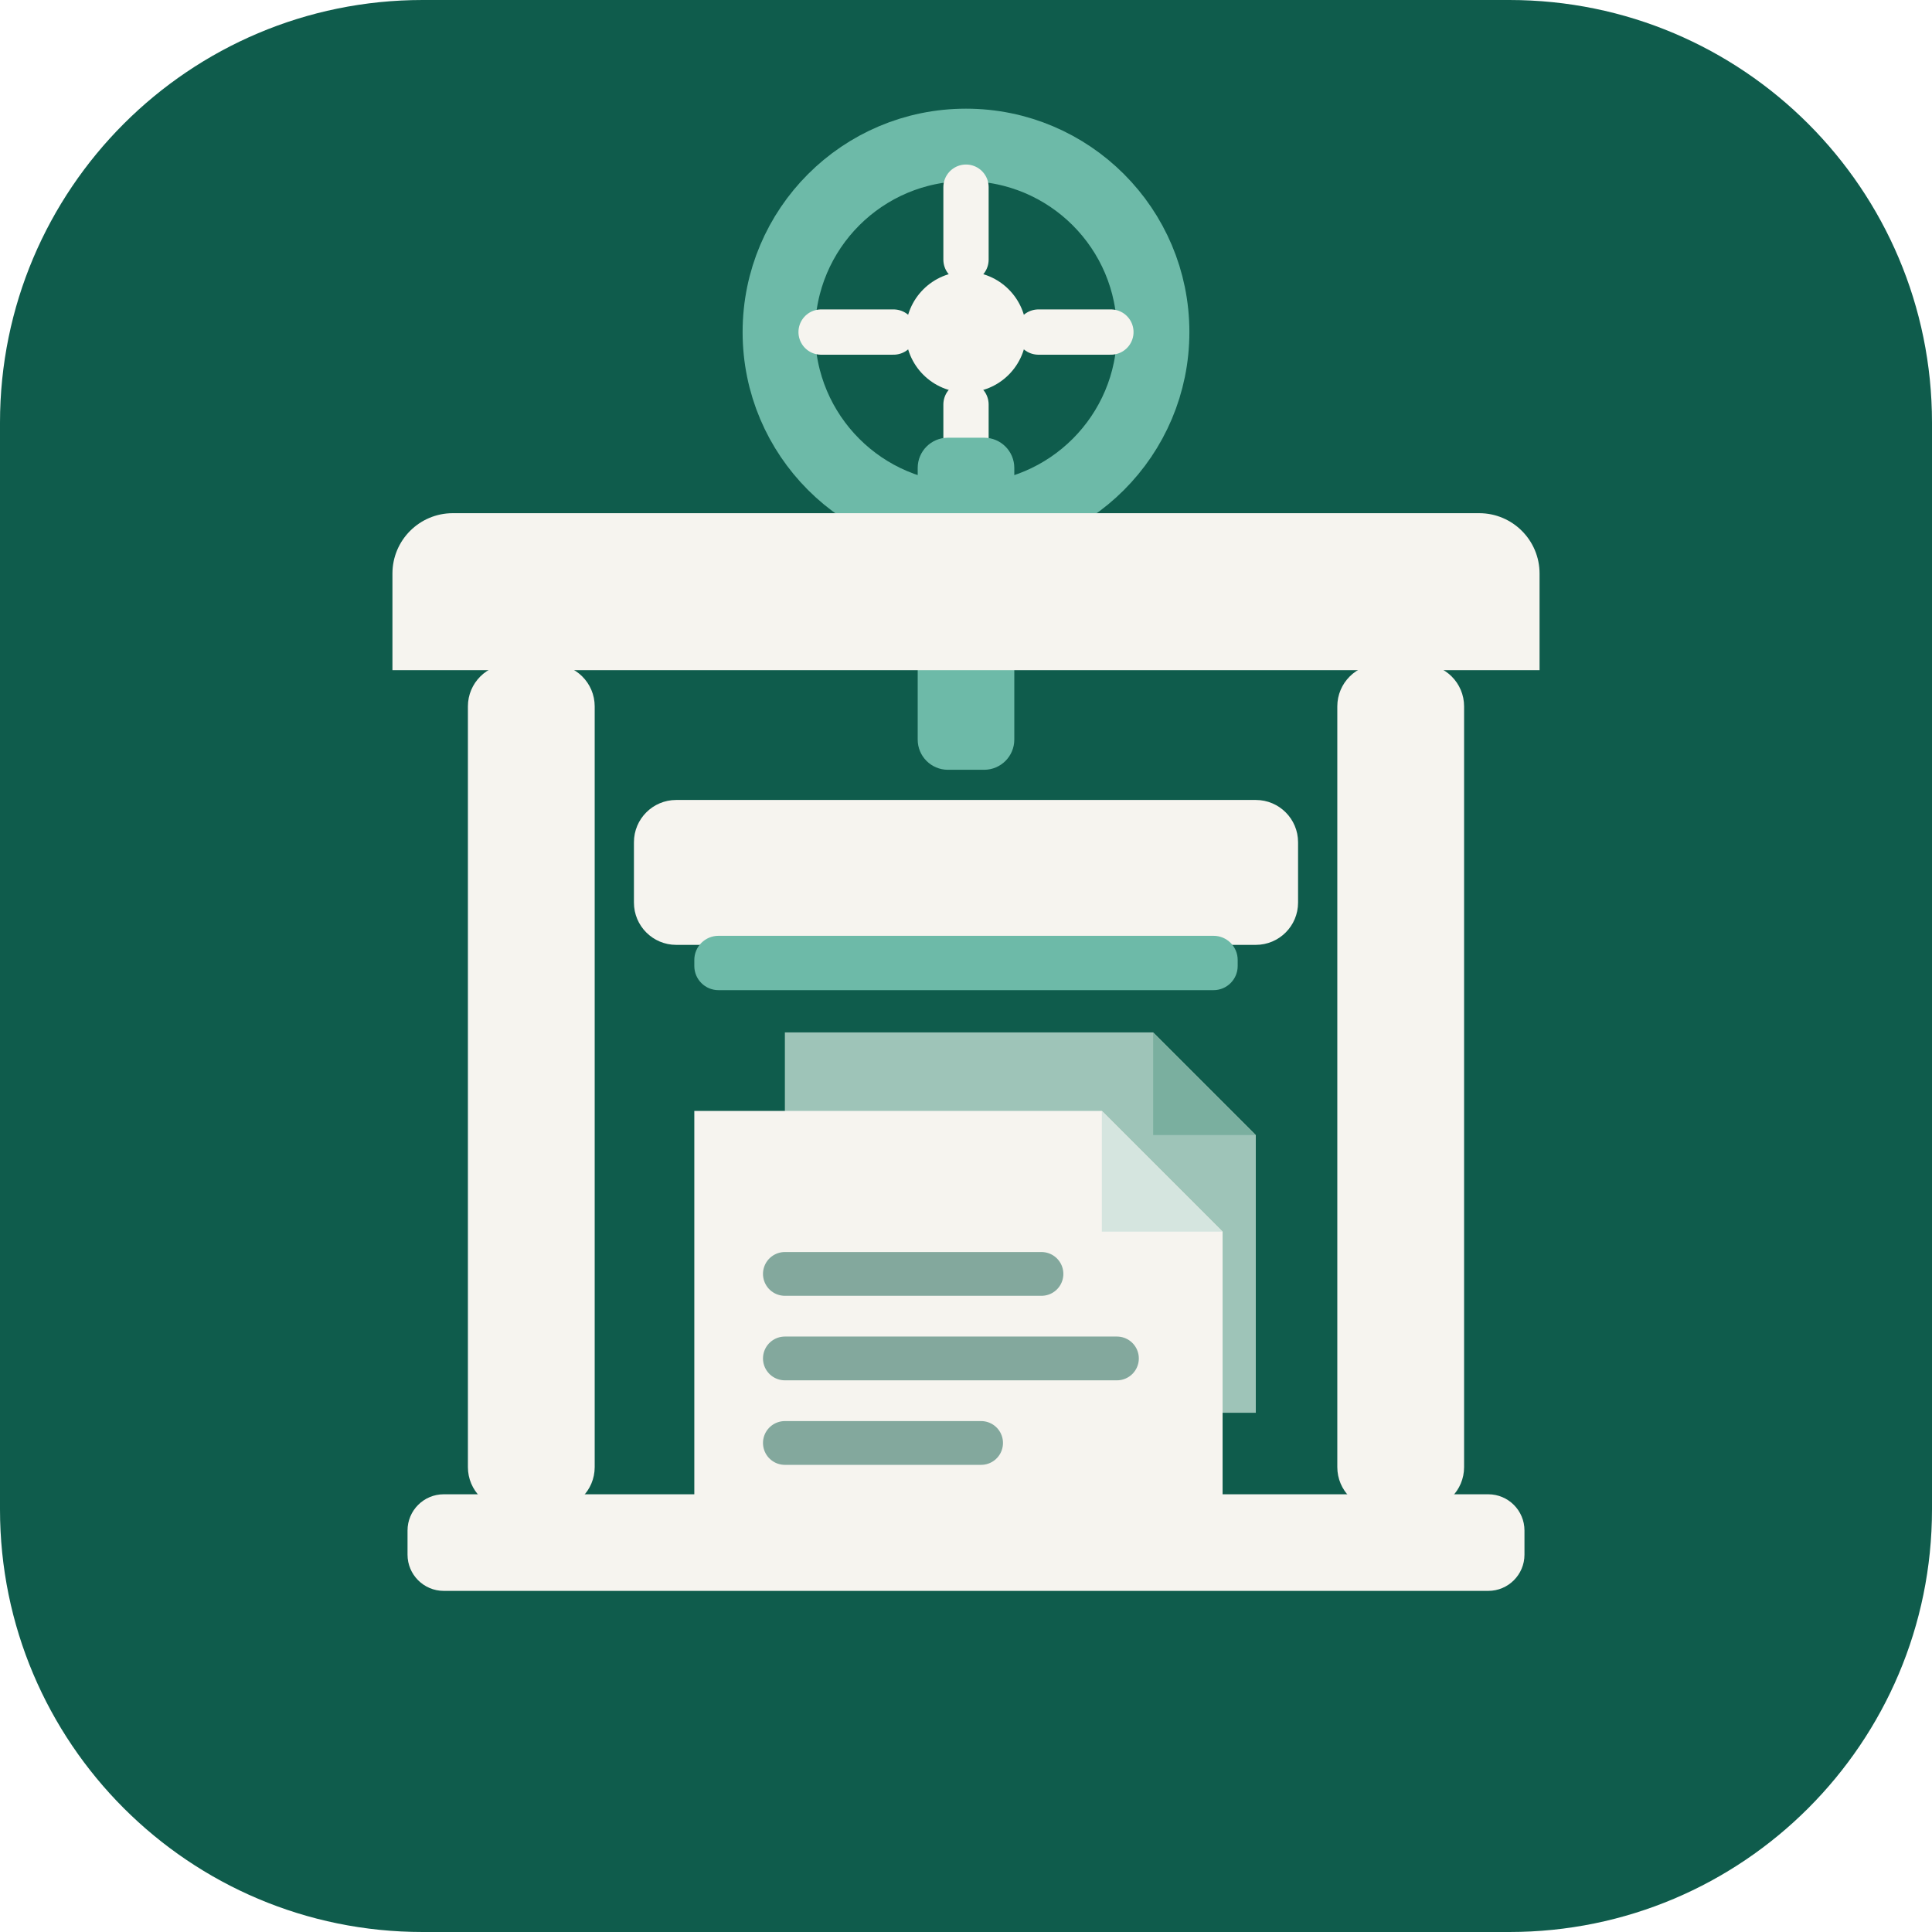
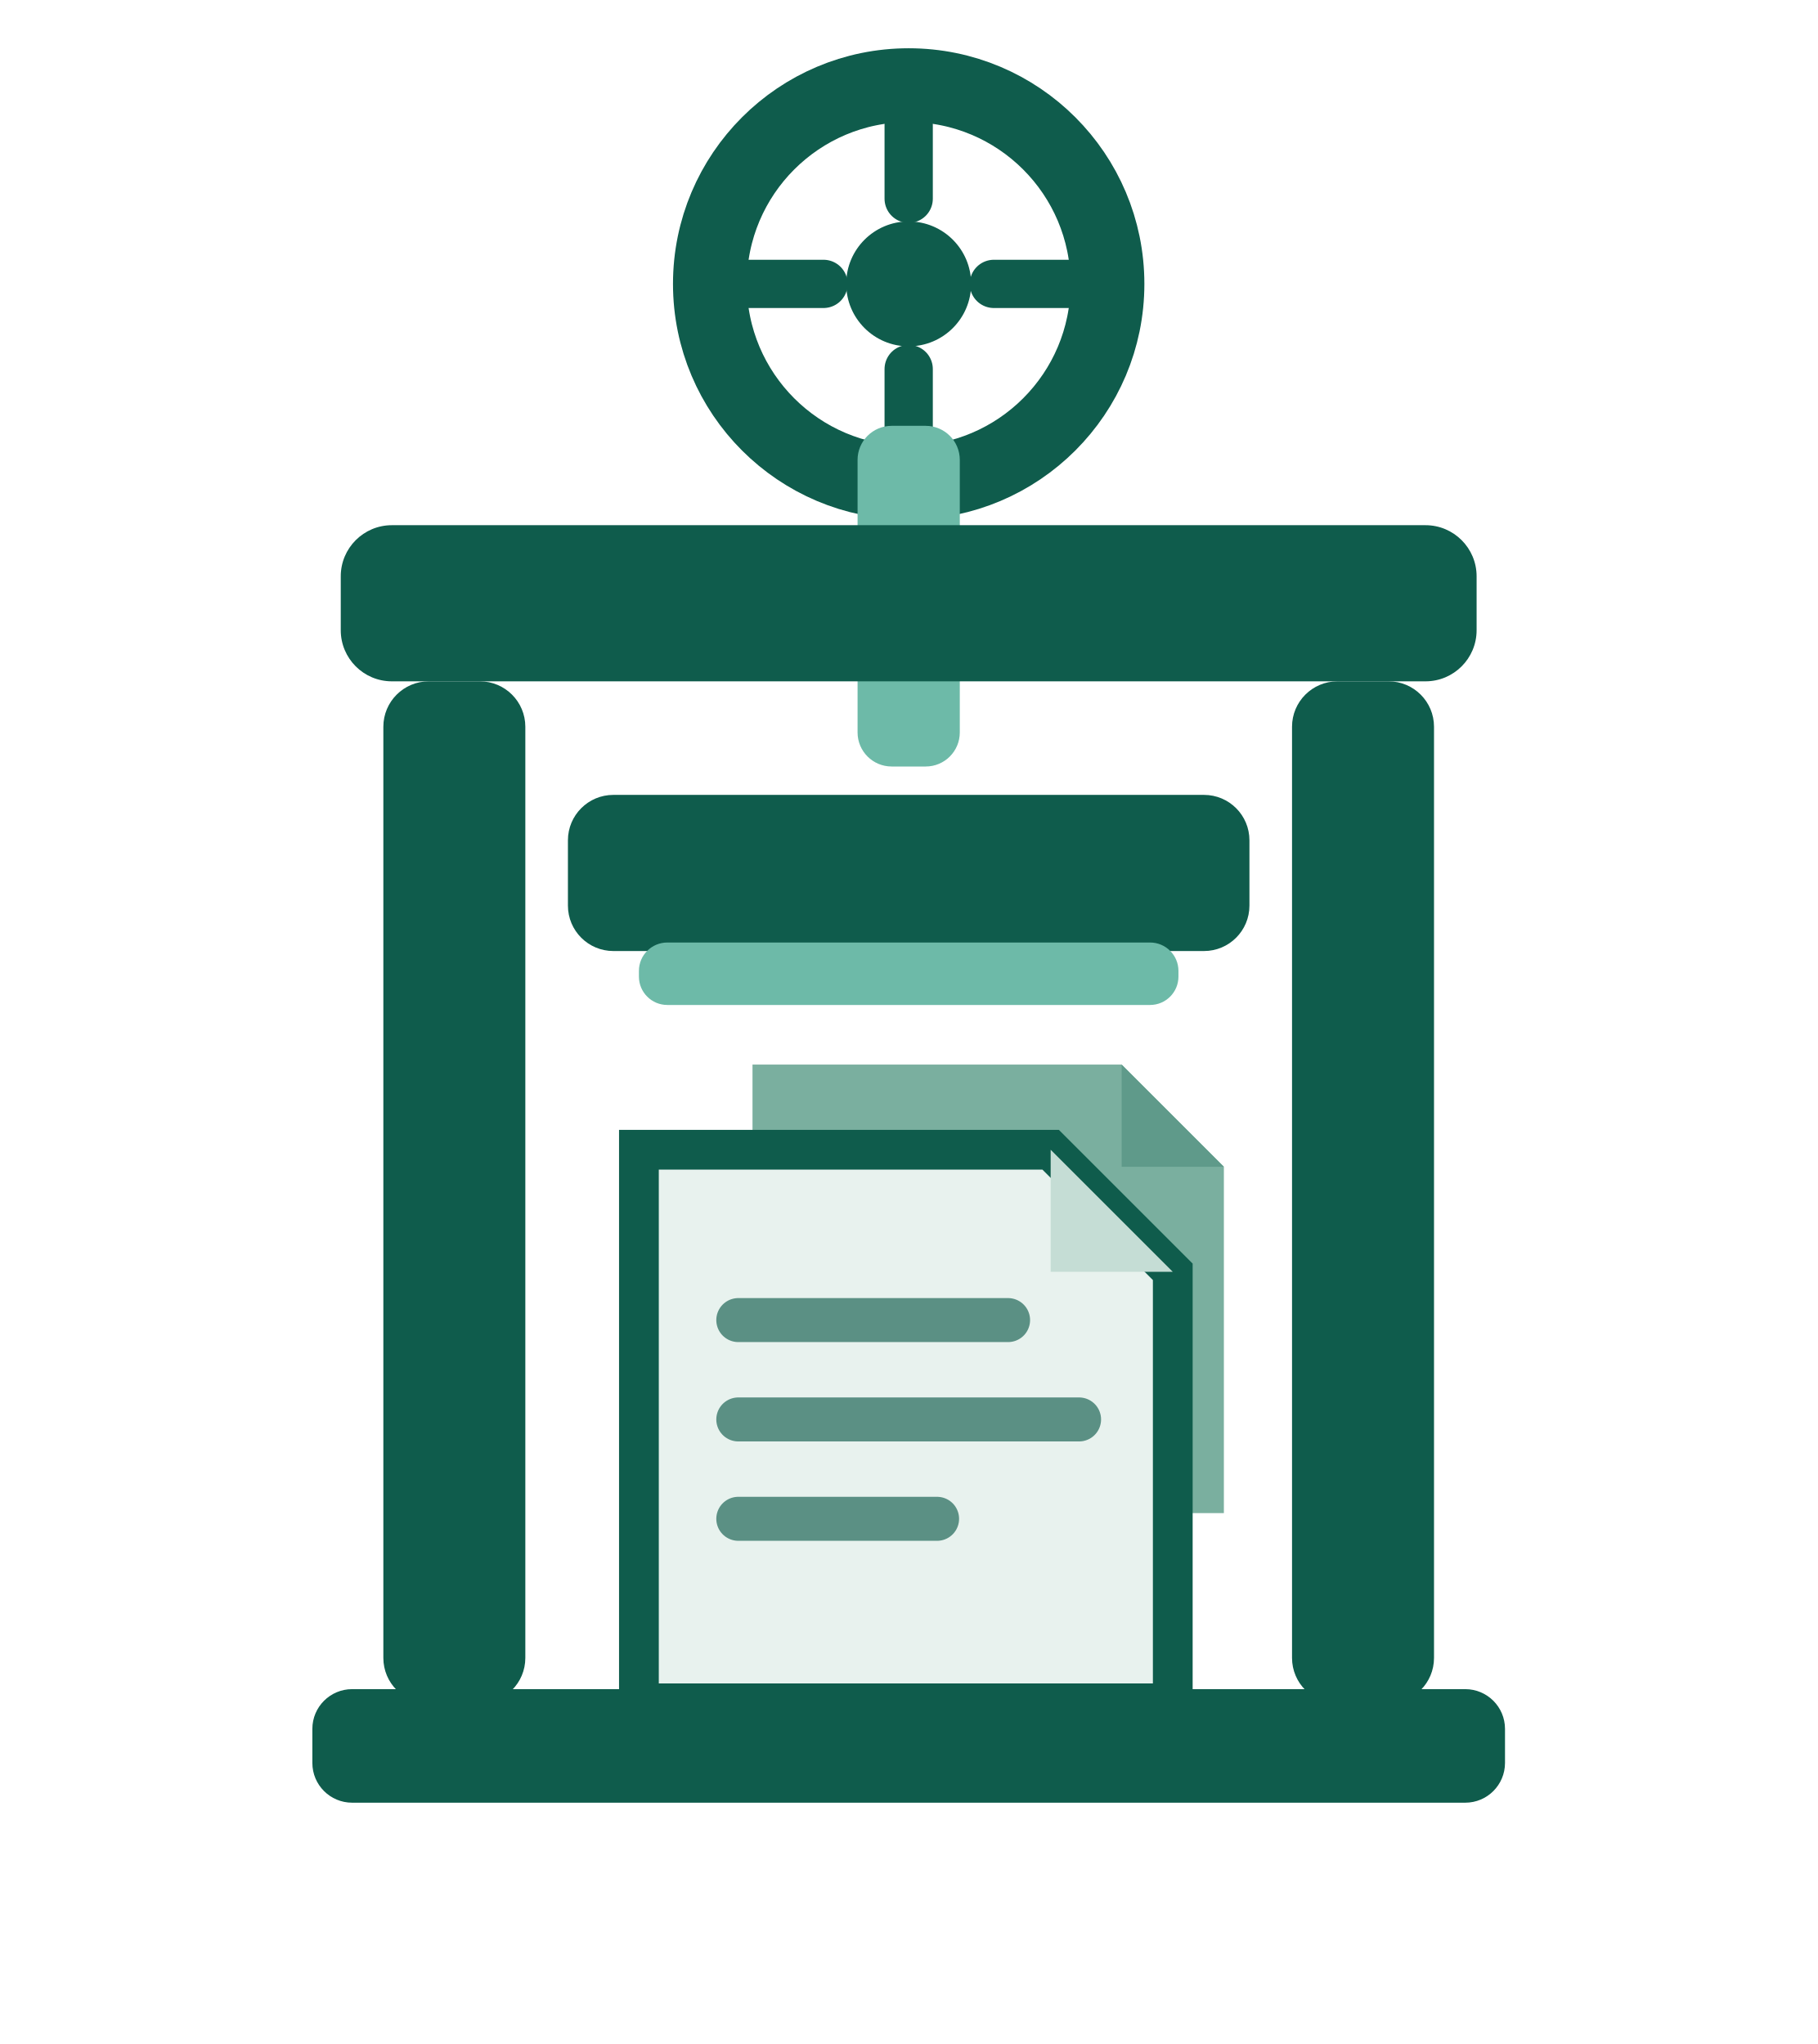
- <svg xmlns="http://www.w3.org/2000/svg" viewBox="0 0 64 64" role="img" aria-label="FilePress">
-   <rect width="64" height="64" rx="14" fill="#0f5c4c" />
-   <circle cx="32" cy="11" r="6.2" fill="none" stroke="#6dbaa8" stroke-width="2.4" />
-   <circle cx="32" cy="11" r="2" fill="#f6f4ef" />
-   <path d="M32 6.2v2.4M32 13.4v2.4M27.2 11h2.4M34.4 11h2.4" stroke="#f6f4ef" stroke-width="1.5" stroke-linecap="round" />
-   <rect x="30.4" y="14.5" width="3.2" height="11" rx="1" fill="#6dbaa8" />
-   <path fill="#f6f4ef" d="M15 17h34a2 2 0 0 1 2 2v3.2H13V19a2 2 0 0 1 2-2z" />
-   <rect x="15.5" y="22" width="4.2" height="28" rx="1.4" fill="#f6f4ef" />
-   <rect x="44.3" y="22" width="4.2" height="28" rx="1.4" fill="#f6f4ef" />
-   <rect x="21" y="26.5" width="22" height="4.8" rx="1.4" fill="#f6f4ef" />
-   <rect x="23" y="31" width="18" height="1.8" rx="0.8" fill="#6dbaa8" />
-   <rect x="13.5" y="49.5" width="37" height="3.2" rx="1.2" fill="#f6f4ef" />
-   <g>
-     <path fill="#9ec4b8" d="M26 34.2h12.2l3.4 3.4v9.2H26z" />
-     <path fill="#7aaf9f" d="M38.2 34.2v3.4H41.6z" />
-     <path fill="#f6f4ef" d="M23 36.8h13.5l4 4V50H23z" />
-     <path fill="#d5e5df" d="M36.5 36.8V40.8H40.5z" />
-     <path stroke="#0f5c4c" stroke-width="1.45" stroke-linecap="round" opacity="0.5" d="M26 42.2h8.5M26 45h11M26 47.8h6.5" />
-   </g>
+ <svg xmlns="http://www.w3.org/2000/svg" viewBox="0 0 64 72" role="img" aria-label="FilePress" fill="none">
+   <circle cx="32" cy="10" r="7" stroke="#0f5c4c" stroke-width="2.6" />
+   <circle cx="32" cy="10" r="2.2" fill="#0f5c4c" />
+   <path d="M32 4.4v2.6M32 13v2.6M26.4 10h2.6M35 10h2.6" stroke="#0f5c4c" stroke-width="1.7" stroke-linecap="round" />
+   <rect x="30.2" y="15" width="3.6" height="12" rx="1.2" fill="#6dbaa8" />
+   <rect x="12" y="18.5" width="40" height="5.5" rx="1.8" fill="#0f5c4c" />
+   <rect x="13.5" y="24" width="5" height="36" rx="1.6" fill="#0f5c4c" />
+   <rect x="45.5" y="24" width="5" height="36" rx="1.6" fill="#0f5c4c" />
+   <rect x="20" y="28" width="24" height="5.5" rx="1.6" fill="#0f5c4c" />
+   <rect x="22.5" y="33.2" width="19" height="2.2" rx="1" fill="#6dbaa8" />
+   <rect x="11" y="59.5" width="42" height="4" rx="1.4" fill="#0f5c4c" />
+   <path fill="#7aaf9f" d="M26.5 37.5h13l3.6 3.6v12.2h-16.6z" />
+   <path fill="#5f9a8a" d="M39.5 37.5v3.6h3.6z" />
+   <path fill="#e8f2ee" stroke="#0f5c4c" stroke-width="1.4" d="M22.5 40.5h14.5l4.3 4.3v15.2H22.5z" />
+   <path fill="#c5ddd5" d="M37 40.5v4.3h4.3z" />
+   <path stroke="#0f5c4c" stroke-width="1.55" stroke-linecap="round" opacity="0.65" d="M26 46.5h9.5M26 50h12M26 53.5h7" />
</svg>
